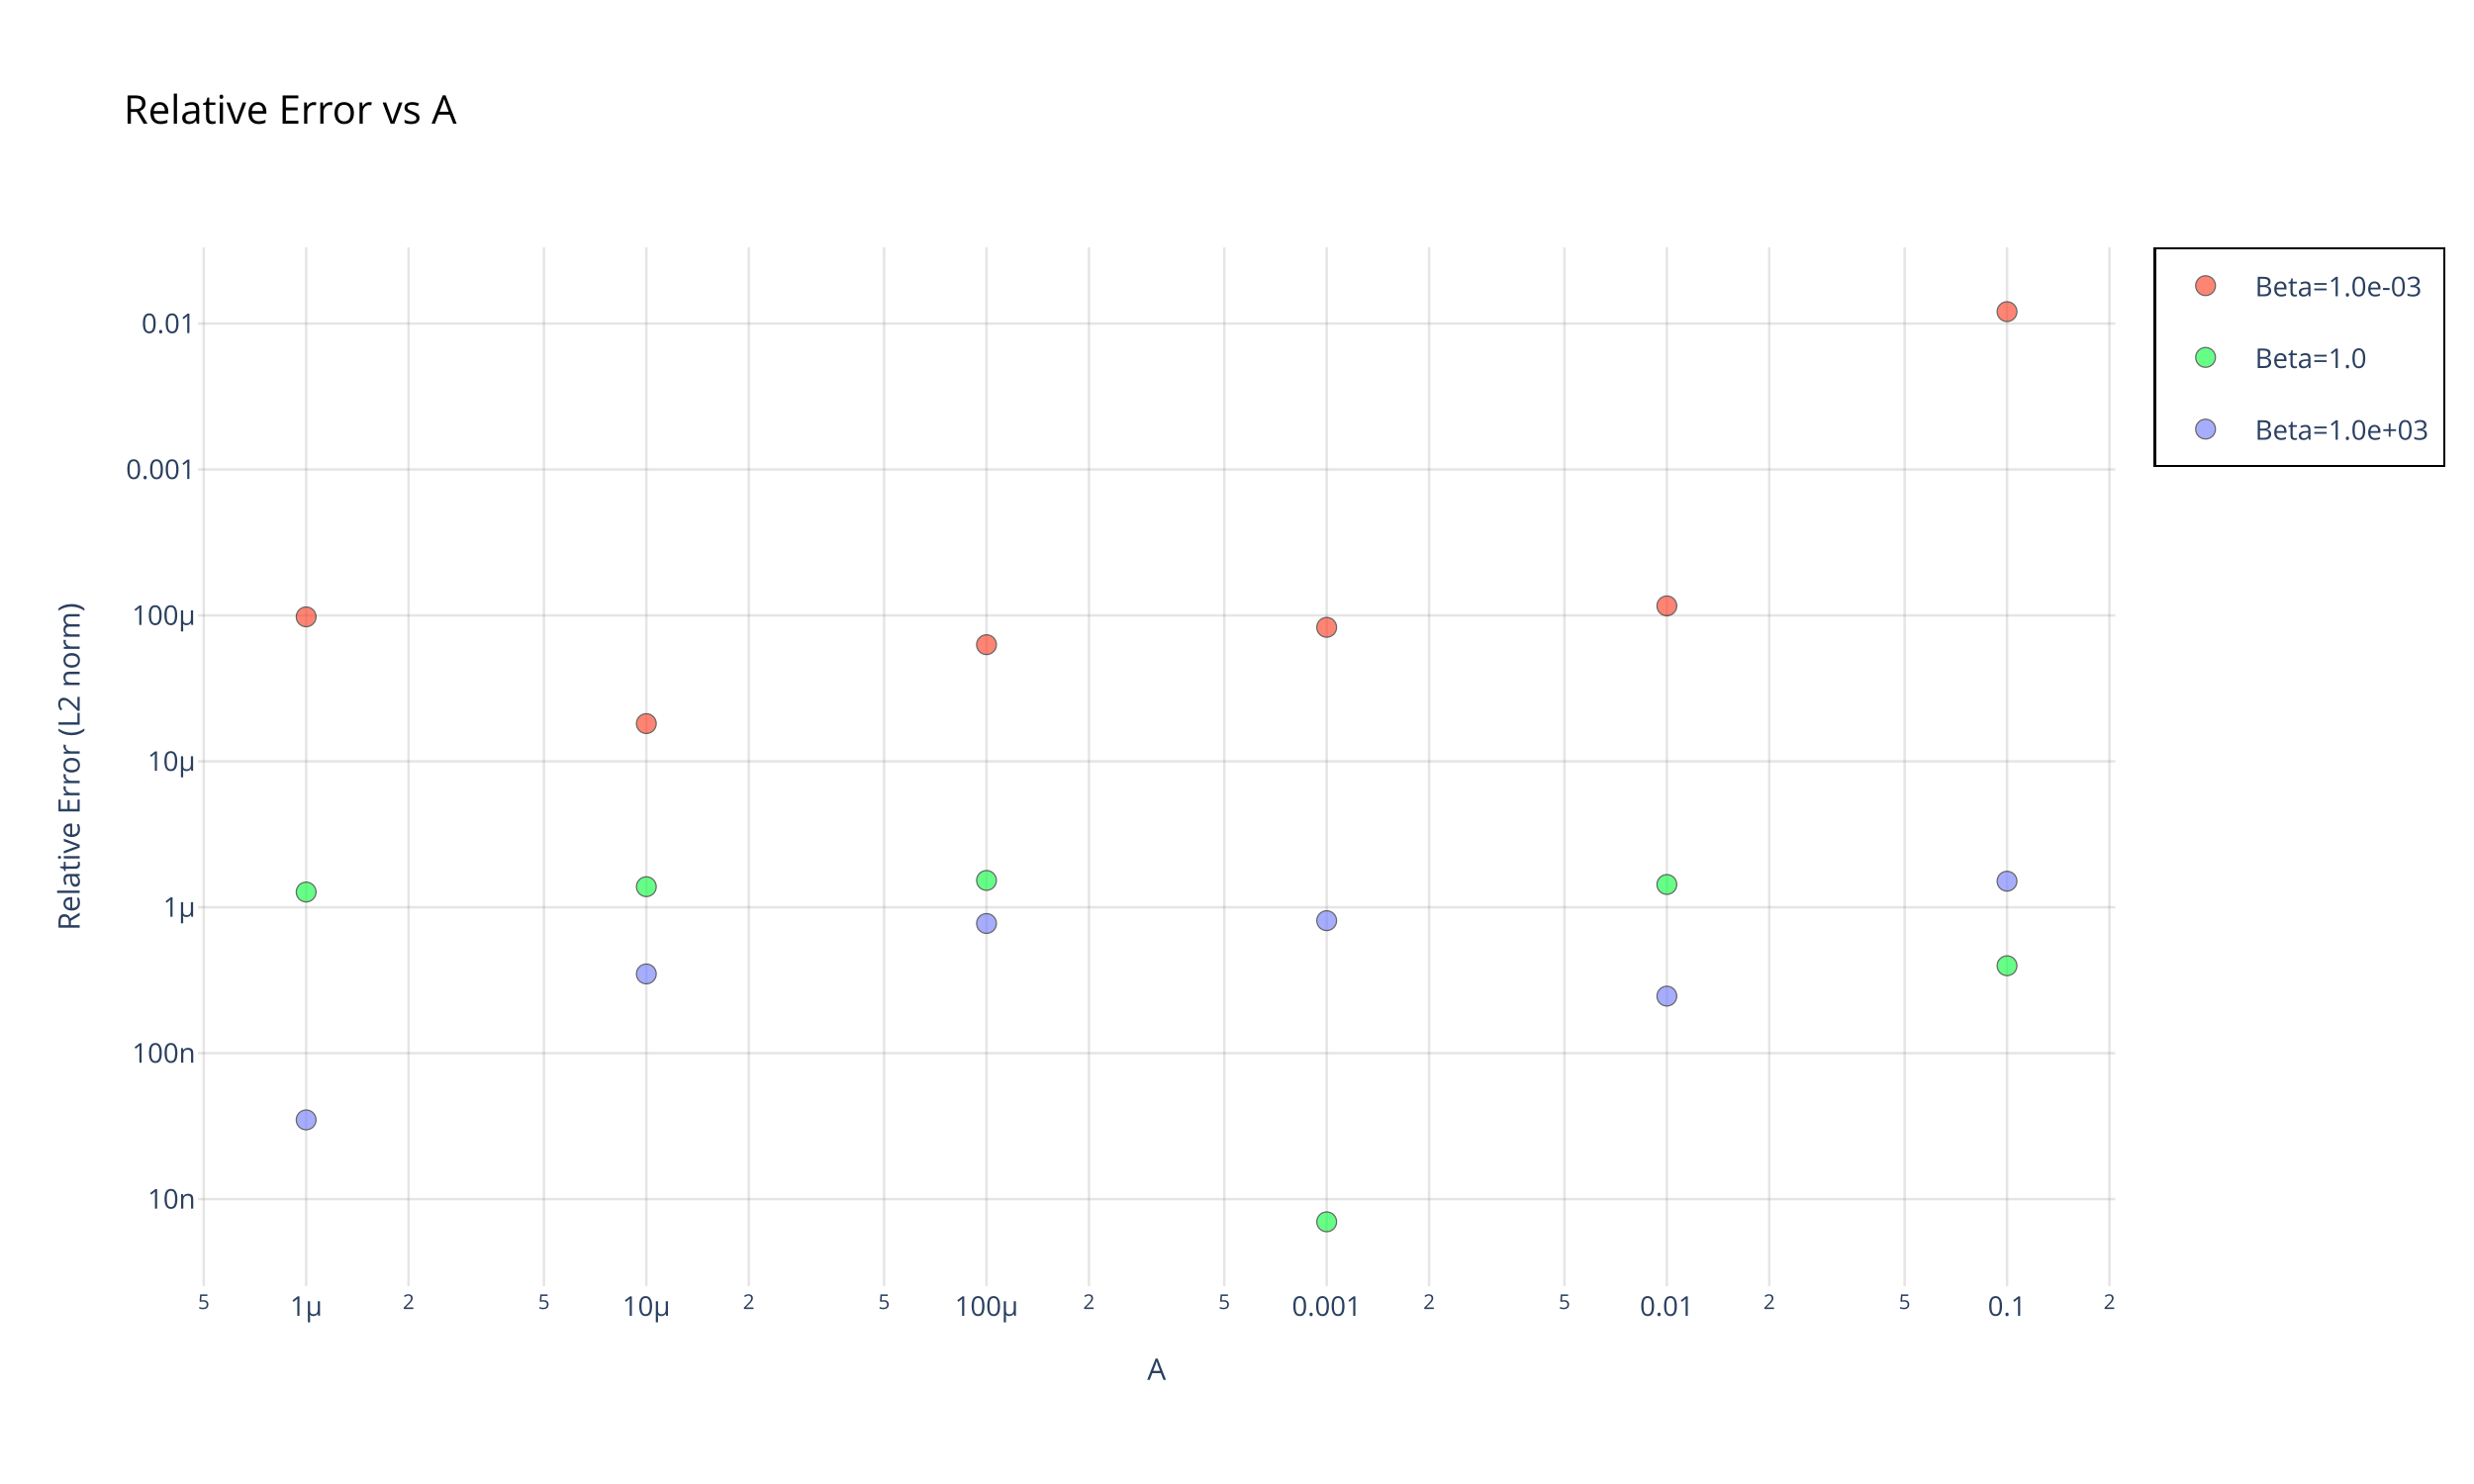
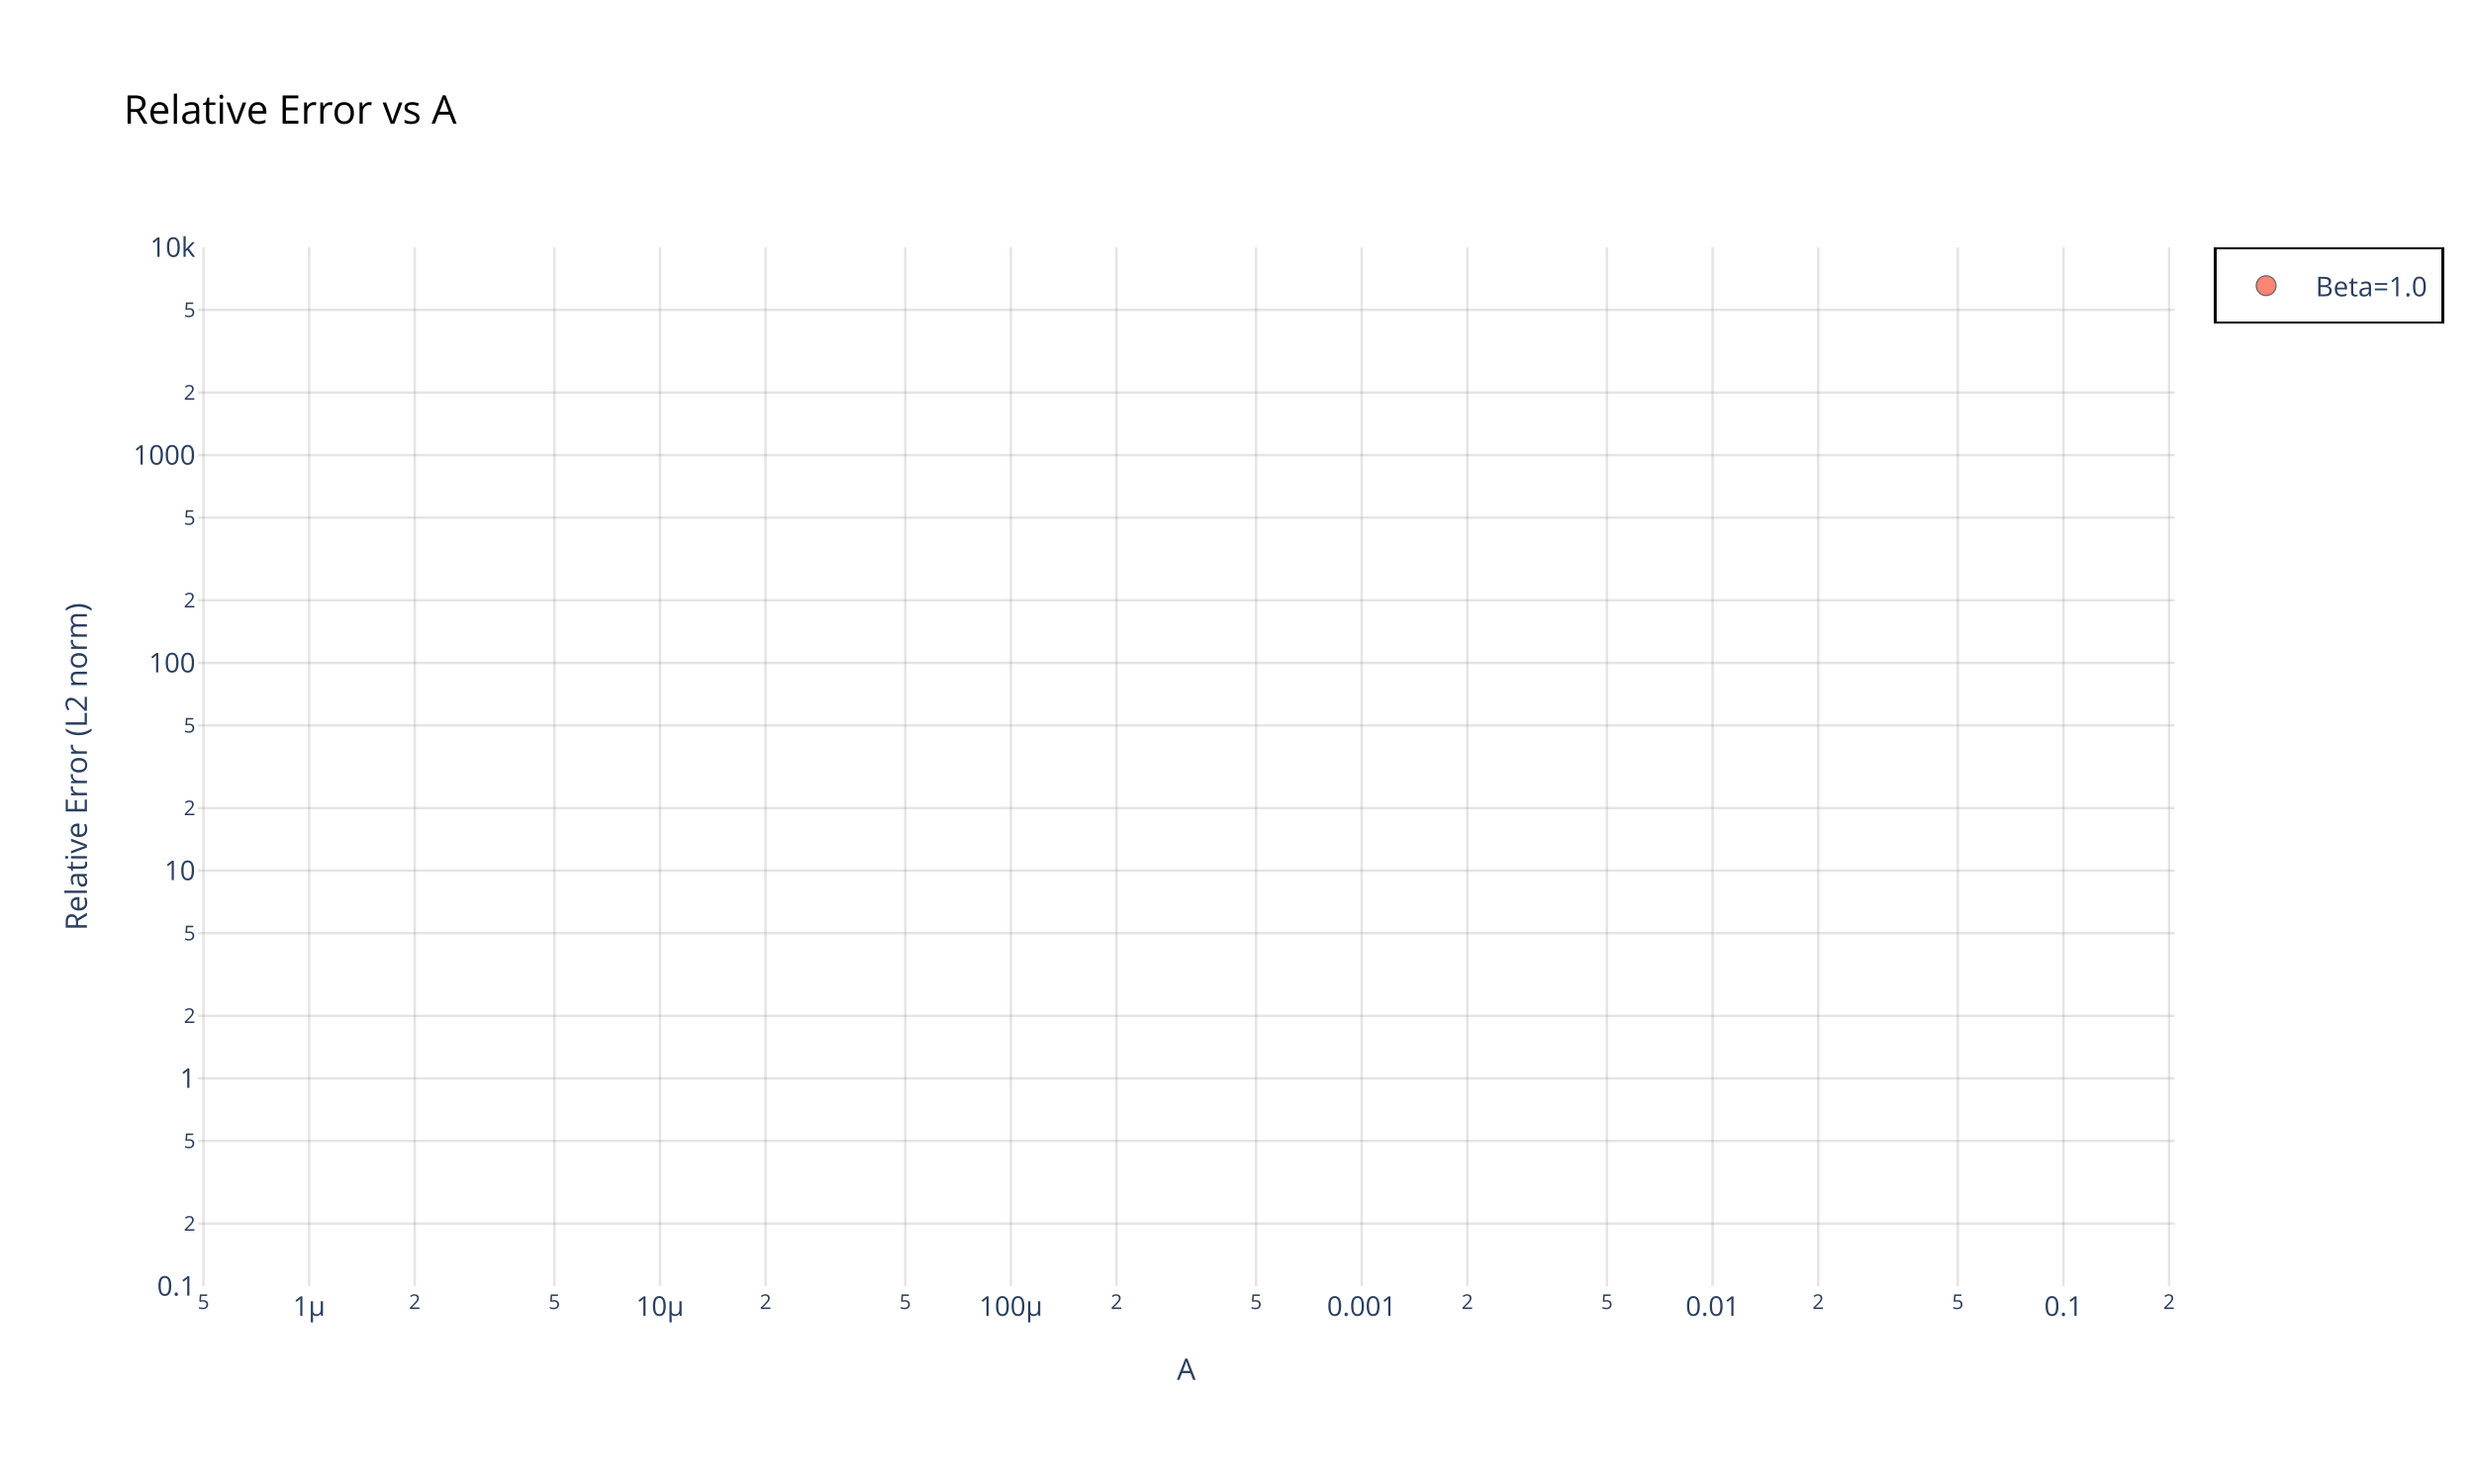
<svg xmlns="http://www.w3.org/2000/svg" class="main-svg" width="1000" height="600" style="" viewBox="0 0 1000 600">
  <rect x="0" y="0" width="1000" height="600" style="fill: rgb(255, 255, 255); fill-opacity: 1;" />
-   <defs id="defs-4388c6">
+   <defs id="defs-8749e5">
    <g class="clips">
-       <clipPath id="clip4388c6xyplot" class="plotclip">
-         <rect width="775" height="420" />
-       </clipPath>
-       <clipPath class="axesclip" id="clip4388c6x">
-         <rect x="80" y="0" width="775" height="600" />
-       </clipPath>
-       <clipPath class="axesclip" id="clip4388c6y">
+       <clipPath id="clip8749e5xyplot" class="plotclip">
+         <rect width="799" height="420" />
+       </clipPath>
+       <clipPath class="axesclip" id="clip8749e5x">
+         <rect x="80" y="0" width="799" height="600" />
+       </clipPath>
+       <clipPath class="axesclip" id="clip8749e5y">
        <rect x="0" y="100" width="1000" height="420" />
      </clipPath>
-       <clipPath class="axesclip" id="clip4388c6xy">
-         <rect x="80" y="100" width="775" height="420" />
+       <clipPath class="axesclip" id="clip8749e5xy">
+         <rect x="80" y="100" width="799" height="420" />
      </clipPath>
    </g>
    <g class="gradients" />
    <g class="patterns" />
  </defs>
  <g class="bglayer" />
  <g class="layer-below">
    <g class="imagelayer" />
    <g class="shapelayer" />
  </g>
  <g class="cartesianlayer">
    <g class="subplot xy">
      <g class="layer-subplot">
        <g class="shapelayer" />
        <g class="imagelayer" />
      </g>
      <g class="minor-gridlayer">
        <g class="x" />
        <g class="y" />
      </g>
      <g class="gridlayer">
        <g class="x">
-           <path class="xgrid crisp" transform="translate(82.36,0)" d="M0,100v420" style="stroke: rgb(128, 128, 128); stroke-opacity: 0.2; stroke-width: 1px;" />
-           <path class="xgrid crisp" transform="translate(123.75,0)" d="M0,100v420" style="stroke: rgb(128, 128, 128); stroke-opacity: 0.2; stroke-width: 1px;" />
-           <path class="xgrid crisp" transform="translate(165.14,0)" d="M0,100v420" style="stroke: rgb(128, 128, 128); stroke-opacity: 0.2; stroke-width: 1px;" />
-           <path class="xgrid crisp" transform="translate(219.86,0)" d="M0,100v420" style="stroke: rgb(128, 128, 128); stroke-opacity: 0.2; stroke-width: 1px;" />
-           <path class="xgrid crisp" transform="translate(261.25,0)" d="M0,100v420" style="stroke: rgb(128, 128, 128); stroke-opacity: 0.2; stroke-width: 1px;" />
-           <path class="xgrid crisp" transform="translate(302.64,0)" d="M0,100v420" style="stroke: rgb(128, 128, 128); stroke-opacity: 0.2; stroke-width: 1px;" />
-           <path class="xgrid crisp" transform="translate(357.36,0)" d="M0,100v420" style="stroke: rgb(128, 128, 128); stroke-opacity: 0.2; stroke-width: 1px;" />
-           <path class="xgrid crisp" transform="translate(398.75,0)" d="M0,100v420" style="stroke: rgb(128, 128, 128); stroke-opacity: 0.2; stroke-width: 1px;" />
-           <path class="xgrid crisp" transform="translate(440.14,0)" d="M0,100v420" style="stroke: rgb(128, 128, 128); stroke-opacity: 0.2; stroke-width: 1px;" />
-           <path class="xgrid crisp" transform="translate(494.86,0)" d="M0,100v420" style="stroke: rgb(128, 128, 128); stroke-opacity: 0.2; stroke-width: 1px;" />
-           <path class="xgrid crisp" transform="translate(536.25,0)" d="M0,100v420" style="stroke: rgb(128, 128, 128); stroke-opacity: 0.2; stroke-width: 1px;" />
-           <path class="xgrid crisp" transform="translate(577.64,0)" d="M0,100v420" style="stroke: rgb(128, 128, 128); stroke-opacity: 0.2; stroke-width: 1px;" />
-           <path class="xgrid crisp" transform="translate(632.36,0)" d="M0,100v420" style="stroke: rgb(128, 128, 128); stroke-opacity: 0.2; stroke-width: 1px;" />
-           <path class="xgrid crisp" transform="translate(673.75,0)" d="M0,100v420" style="stroke: rgb(128, 128, 128); stroke-opacity: 0.2; stroke-width: 1px;" />
-           <path class="xgrid crisp" transform="translate(715.14,0)" d="M0,100v420" style="stroke: rgb(128, 128, 128); stroke-opacity: 0.2; stroke-width: 1px;" />
-           <path class="xgrid crisp" transform="translate(769.86,0)" d="M0,100v420" style="stroke: rgb(128, 128, 128); stroke-opacity: 0.2; stroke-width: 1px;" />
-           <path class="xgrid crisp" transform="translate(811.25,0)" d="M0,100v420" style="stroke: rgb(128, 128, 128); stroke-opacity: 0.2; stroke-width: 1px;" />
-           <path class="xgrid crisp" transform="translate(852.64,0)" d="M0,100v420" style="stroke: rgb(128, 128, 128); stroke-opacity: 0.2; stroke-width: 1px;" />
+           <path class="xgrid crisp" transform="translate(82.26,0)" d="M0,100v420" style="stroke: rgb(128, 128, 128); stroke-opacity: 0.2; stroke-width: 1px;" />
+           <path class="xgrid crisp" transform="translate(124.95,0)" d="M0,100v420" style="stroke: rgb(128, 128, 128); stroke-opacity: 0.2; stroke-width: 1px;" />
+           <path class="xgrid crisp" transform="translate(167.64,0)" d="M0,100v420" style="stroke: rgb(128, 128, 128); stroke-opacity: 0.2; stroke-width: 1px;" />
+           <path class="xgrid crisp" transform="translate(224.08,0)" d="M0,100v420" style="stroke: rgb(128, 128, 128); stroke-opacity: 0.2; stroke-width: 1px;" />
+           <path class="xgrid crisp" transform="translate(266.77,0)" d="M0,100v420" style="stroke: rgb(128, 128, 128); stroke-opacity: 0.2; stroke-width: 1px;" />
+           <path class="xgrid crisp" transform="translate(309.46,0)" d="M0,100v420" style="stroke: rgb(128, 128, 128); stroke-opacity: 0.2; stroke-width: 1px;" />
+           <path class="xgrid crisp" transform="translate(365.9,0)" d="M0,100v420" style="stroke: rgb(128, 128, 128); stroke-opacity: 0.2; stroke-width: 1px;" />
+           <path class="xgrid crisp" transform="translate(408.59,0)" d="M0,100v420" style="stroke: rgb(128, 128, 128); stroke-opacity: 0.2; stroke-width: 1px;" />
+           <path class="xgrid crisp" transform="translate(451.28,0)" d="M0,100v420" style="stroke: rgb(128, 128, 128); stroke-opacity: 0.2; stroke-width: 1px;" />
+           <path class="xgrid crisp" transform="translate(507.72,0)" d="M0,100v420" style="stroke: rgb(128, 128, 128); stroke-opacity: 0.2; stroke-width: 1px;" />
+           <path class="xgrid crisp" transform="translate(550.41,0)" d="M0,100v420" style="stroke: rgb(128, 128, 128); stroke-opacity: 0.2; stroke-width: 1px;" />
+           <path class="xgrid crisp" transform="translate(593.1,0)" d="M0,100v420" style="stroke: rgb(128, 128, 128); stroke-opacity: 0.2; stroke-width: 1px;" />
+           <path class="xgrid crisp" transform="translate(649.54,0)" d="M0,100v420" style="stroke: rgb(128, 128, 128); stroke-opacity: 0.2; stroke-width: 1px;" />
+           <path class="xgrid crisp" transform="translate(692.23,0)" d="M0,100v420" style="stroke: rgb(128, 128, 128); stroke-opacity: 0.2; stroke-width: 1px;" />
+           <path class="xgrid crisp" transform="translate(734.92,0)" d="M0,100v420" style="stroke: rgb(128, 128, 128); stroke-opacity: 0.2; stroke-width: 1px;" />
+           <path class="xgrid crisp" transform="translate(791.36,0)" d="M0,100v420" style="stroke: rgb(128, 128, 128); stroke-opacity: 0.2; stroke-width: 1px;" />
+           <path class="xgrid crisp" transform="translate(834.05,0)" d="M0,100v420" style="stroke: rgb(128, 128, 128); stroke-opacity: 0.2; stroke-width: 1px;" />
+           <path class="xgrid crisp" transform="translate(876.74,0)" d="M0,100v420" style="stroke: rgb(128, 128, 128); stroke-opacity: 0.2; stroke-width: 1px;" />
        </g>
        <g class="y">
-           <path class="ygrid crisp" transform="translate(0,484.81)" d="M80,0h775" style="stroke: rgb(128, 128, 128); stroke-opacity: 0.2; stroke-width: 1px;" />
-           <path class="ygrid crisp" transform="translate(0,425.81)" d="M80,0h775" style="stroke: rgb(128, 128, 128); stroke-opacity: 0.2; stroke-width: 1px;" />
-           <path class="ygrid crisp" transform="translate(0,366.81)" d="M80,0h775" style="stroke: rgb(128, 128, 128); stroke-opacity: 0.2; stroke-width: 1px;" />
-           <path class="ygrid crisp" transform="translate(0,307.81)" d="M80,0h775" style="stroke: rgb(128, 128, 128); stroke-opacity: 0.2; stroke-width: 1px;" />
-           <path class="ygrid crisp" transform="translate(0,248.81)" d="M80,0h775" style="stroke: rgb(128, 128, 128); stroke-opacity: 0.2; stroke-width: 1px;" />
-           <path class="ygrid crisp" transform="translate(0,189.81)" d="M80,0h775" style="stroke: rgb(128, 128, 128); stroke-opacity: 0.2; stroke-width: 1px;" />
-           <path class="ygrid crisp" transform="translate(0,130.82)" d="M80,0h775" style="stroke: rgb(128, 128, 128); stroke-opacity: 0.2; stroke-width: 1px;" />
+           <path class="ygrid crisp" transform="translate(0,494.71)" d="M80,0h799" style="stroke: rgb(128, 128, 128); stroke-opacity: 0.2; stroke-width: 1px;" />
+           <path class="ygrid crisp" transform="translate(0,461.29)" d="M80,0h799" style="stroke: rgb(128, 128, 128); stroke-opacity: 0.2; stroke-width: 1px;" />
+           <path class="ygrid crisp" transform="translate(0,436)" d="M80,0h799" style="stroke: rgb(128, 128, 128); stroke-opacity: 0.2; stroke-width: 1px;" />
+           <path class="ygrid crisp" transform="translate(0,410.71)" d="M80,0h799" style="stroke: rgb(128, 128, 128); stroke-opacity: 0.2; stroke-width: 1px;" />
+           <path class="ygrid crisp" transform="translate(0,377.29)" d="M80,0h799" style="stroke: rgb(128, 128, 128); stroke-opacity: 0.2; stroke-width: 1px;" />
+           <path class="ygrid crisp" transform="translate(0,352)" d="M80,0h799" style="stroke: rgb(128, 128, 128); stroke-opacity: 0.2; stroke-width: 1px;" />
+           <path class="ygrid crisp" transform="translate(0,326.71)" d="M80,0h799" style="stroke: rgb(128, 128, 128); stroke-opacity: 0.2; stroke-width: 1px;" />
+           <path class="ygrid crisp" transform="translate(0,293.29)" d="M80,0h799" style="stroke: rgb(128, 128, 128); stroke-opacity: 0.2; stroke-width: 1px;" />
+           <path class="ygrid crisp" transform="translate(0,268)" d="M80,0h799" style="stroke: rgb(128, 128, 128); stroke-opacity: 0.2; stroke-width: 1px;" />
+           <path class="ygrid crisp" transform="translate(0,242.71)" d="M80,0h799" style="stroke: rgb(128, 128, 128); stroke-opacity: 0.2; stroke-width: 1px;" />
+           <path class="ygrid crisp" transform="translate(0,209.29)" d="M80,0h799" style="stroke: rgb(128, 128, 128); stroke-opacity: 0.2; stroke-width: 1px;" />
+           <path class="ygrid crisp" transform="translate(0,184)" d="M80,0h799" style="stroke: rgb(128, 128, 128); stroke-opacity: 0.2; stroke-width: 1px;" />
+           <path class="ygrid crisp" transform="translate(0,158.71)" d="M80,0h799" style="stroke: rgb(128, 128, 128); stroke-opacity: 0.2; stroke-width: 1px;" />
+           <path class="ygrid crisp" transform="translate(0,125.29)" d="M80,0h799" style="stroke: rgb(128, 128, 128); stroke-opacity: 0.2; stroke-width: 1px;" />
        </g>
      </g>
      <g class="zerolinelayer" />
      <g class="layer-between">
        <g class="shapelayer" />
        <g class="imagelayer" />
      </g>
      <path class="xlines-below" />
      <path class="ylines-below" />
      <g class="overlines-below" />
      <g class="xaxislayer-below" />
      <g class="yaxislayer-below" />
      <g class="overaxes-below" />
      <g class="overplot">
-         <g class="xy" transform="translate(80,100)" clip-path="url(#clip4388c6xyplot)">
+         <g class="xy" transform="translate(80,100)" clip-path="url(#clip8749e5xyplot)">
          <g class="scatterlayer mlayer">
-             <g class="trace scatter trace670152" style="stroke-miterlimit: 2; opacity: 1;">
+             <g class="trace scatter tracec5b50d" style="stroke-miterlimit: 2; opacity: 1;">
              <g class="fills" />
              <g class="errorbars" />
              <g class="lines" />
-               <g class="points">
-                 <path class="point" transform="translate(43.75,149.4)" d="M4,0A4,4 0 1,1 0,-4A4,4 0 0,1 4,0Z" style="opacity: 0.6; stroke-width: 0.5px; fill: rgb(253, 50, 22); fill-opacity: 1; stroke: rgb(0, 0, 0); stroke-opacity: 1;" />
-                 <path class="point" transform="translate(181.25,192.56)" d="M4,0A4,4 0 1,1 0,-4A4,4 0 0,1 4,0Z" style="opacity: 0.6; stroke-width: 0.5px; fill: rgb(253, 50, 22); fill-opacity: 1; stroke: rgb(0, 0, 0); stroke-opacity: 1;" />
-                 <path class="point" transform="translate(318.75,160.65)" d="M4,0A4,4 0 1,1 0,-4A4,4 0 0,1 4,0Z" style="opacity: 0.6; stroke-width: 0.5px; fill: rgb(253, 50, 22); fill-opacity: 1; stroke: rgb(0, 0, 0); stroke-opacity: 1;" />
-                 <path class="point" transform="translate(456.25,153.64)" d="M4,0A4,4 0 1,1 0,-4A4,4 0 0,1 4,0Z" style="opacity: 0.6; stroke-width: 0.5px; fill: rgb(253, 50, 22); fill-opacity: 1; stroke: rgb(0, 0, 0); stroke-opacity: 1;" />
-                 <path class="point" transform="translate(593.75,144.96)" d="M4,0A4,4 0 1,1 0,-4A4,4 0 0,1 4,0Z" style="opacity: 0.6; stroke-width: 0.5px; fill: rgb(253, 50, 22); fill-opacity: 1; stroke: rgb(0, 0, 0); stroke-opacity: 1;" />
-                 <path class="point" transform="translate(731.25,26)" d="M4,0A4,4 0 1,1 0,-4A4,4 0 0,1 4,0Z" style="opacity: 0.6; stroke-width: 0.5px; fill: rgb(253, 50, 22); fill-opacity: 1; stroke: rgb(0, 0, 0); stroke-opacity: 1;" />
-               </g>
-               <g class="text" />
-             </g>
-             <g class="trace scatter traceeb1662" style="stroke-miterlimit: 2; opacity: 1;">
-               <g class="fills" />
-               <g class="errorbars" />
-               <g class="lines" />
-               <g class="points">
-                 <path class="point" transform="translate(43.75,260.66)" d="M4,0A4,4 0 1,1 0,-4A4,4 0 0,1 4,0Z" style="opacity: 0.6; stroke-width: 0.5px; fill: rgb(0, 254, 53); fill-opacity: 1; stroke: rgb(0, 0, 0); stroke-opacity: 1;" />
-                 <path class="point" transform="translate(181.25,258.5)" d="M4,0A4,4 0 1,1 0,-4A4,4 0 0,1 4,0Z" style="opacity: 0.6; stroke-width: 0.5px; fill: rgb(0, 254, 53); fill-opacity: 1; stroke: rgb(0, 0, 0); stroke-opacity: 1;" />
-                 <path class="point" transform="translate(318.75,255.97)" d="M4,0A4,4 0 1,1 0,-4A4,4 0 0,1 4,0Z" style="opacity: 0.6; stroke-width: 0.5px; fill: rgb(0, 254, 53); fill-opacity: 1; stroke: rgb(0, 0, 0); stroke-opacity: 1;" />
-                 <path class="point" transform="translate(456.25,394)" d="M4,0A4,4 0 1,1 0,-4A4,4 0 0,1 4,0Z" style="opacity: 0.6; stroke-width: 0.5px; fill: rgb(0, 254, 53); fill-opacity: 1; stroke: rgb(0, 0, 0); stroke-opacity: 1;" />
-                 <path class="point" transform="translate(593.75,257.61)" d="M4,0A4,4 0 1,1 0,-4A4,4 0 0,1 4,0Z" style="opacity: 0.6; stroke-width: 0.5px; fill: rgb(0, 254, 53); fill-opacity: 1; stroke: rgb(0, 0, 0); stroke-opacity: 1;" />
-                 <path class="point" transform="translate(731.25,290.46)" d="M4,0A4,4 0 1,1 0,-4A4,4 0 0,1 4,0Z" style="opacity: 0.6; stroke-width: 0.5px; fill: rgb(0, 254, 53); fill-opacity: 1; stroke: rgb(0, 0, 0); stroke-opacity: 1;" />
-               </g>
-               <g class="text" />
-             </g>
-             <g class="trace scatter traced9c61d" style="stroke-miterlimit: 2; opacity: 1;">
-               <g class="fills" />
-               <g class="errorbars" />
-               <g class="lines" />
-               <g class="points">
-                 <path class="point" transform="translate(43.75,352.79)" d="M4,0A4,4 0 1,1 0,-4A4,4 0 0,1 4,0Z" style="opacity: 0.6; stroke-width: 0.5px; fill: rgb(106, 118, 252); fill-opacity: 1; stroke: rgb(0, 0, 0); stroke-opacity: 1;" />
-                 <path class="point" transform="translate(181.25,293.77)" d="M4,0A4,4 0 1,1 0,-4A4,4 0 0,1 4,0Z" style="opacity: 0.6; stroke-width: 0.5px; fill: rgb(106, 118, 252); fill-opacity: 1; stroke: rgb(0, 0, 0); stroke-opacity: 1;" />
-                 <path class="point" transform="translate(318.75,273.38)" d="M4,0A4,4 0 1,1 0,-4A4,4 0 0,1 4,0Z" style="opacity: 0.6; stroke-width: 0.5px; fill: rgb(106, 118, 252); fill-opacity: 1; stroke: rgb(0, 0, 0); stroke-opacity: 1;" />
-                 <path class="point" transform="translate(456.25,272.24)" d="M4,0A4,4 0 1,1 0,-4A4,4 0 0,1 4,0Z" style="opacity: 0.6; stroke-width: 0.5px; fill: rgb(106, 118, 252); fill-opacity: 1; stroke: rgb(0, 0, 0); stroke-opacity: 1;" />
-                 <path class="point" transform="translate(593.75,302.74)" d="M4,0A4,4 0 1,1 0,-4A4,4 0 0,1 4,0Z" style="opacity: 0.6; stroke-width: 0.5px; fill: rgb(106, 118, 252); fill-opacity: 1; stroke: rgb(0, 0, 0); stroke-opacity: 1;" />
-                 <path class="point" transform="translate(731.25,256.28)" d="M4,0A4,4 0 1,1 0,-4A4,4 0 0,1 4,0Z" style="opacity: 0.6; stroke-width: 0.5px; fill: rgb(106, 118, 252); fill-opacity: 1; stroke: rgb(0, 0, 0); stroke-opacity: 1;" />
-               </g>
+               <g class="points" />
              <g class="text" />
            </g>
          </g>
        </g>
      </g>
      <g class="zerolinelayer-above" />
      <path class="xlines-above crisp" d="M0,0" style="fill: none;" />
      <path class="ylines-above crisp" d="M0,0" style="fill: none;" />
      <g class="overlines-above" />
      <g class="xaxislayer-above">
        <g class="xtick">
-           <text text-anchor="middle" x="0" y="529.25" transform="translate(82.36,0)" style="font-family: 'Open Sans', verdana, arial, sans-serif; font-size: 8.25px; fill: rgb(42, 63, 95); fill-opacity: 1; white-space: pre;">5</text>
-         </g>
-         <g class="xtick">
-           <text text-anchor="middle" x="0" y="532" style="font-family: 'Open Sans', verdana, arial, sans-serif; font-size: 11px; fill: rgb(42, 63, 95); fill-opacity: 1; white-space: pre;" transform="translate(123.75,0)">1μ</text>
-         </g>
-         <g class="xtick">
-           <text text-anchor="middle" x="0" y="529.25" style="font-family: 'Open Sans', verdana, arial, sans-serif; font-size: 8.25px; fill: rgb(42, 63, 95); fill-opacity: 1; white-space: pre;" transform="translate(165.14,0)">2</text>
-         </g>
-         <g class="xtick">
-           <text text-anchor="middle" x="0" y="529.25" style="font-family: 'Open Sans', verdana, arial, sans-serif; font-size: 8.25px; fill: rgb(42, 63, 95); fill-opacity: 1; white-space: pre;" transform="translate(219.86,0)">5</text>
-         </g>
-         <g class="xtick">
-           <text text-anchor="middle" x="0" y="532" style="font-family: 'Open Sans', verdana, arial, sans-serif; font-size: 11px; fill: rgb(42, 63, 95); fill-opacity: 1; white-space: pre;" transform="translate(261.25,0)">10μ</text>
-         </g>
-         <g class="xtick">
-           <text text-anchor="middle" x="0" y="529.25" style="font-family: 'Open Sans', verdana, arial, sans-serif; font-size: 8.25px; fill: rgb(42, 63, 95); fill-opacity: 1; white-space: pre;" transform="translate(302.64,0)">2</text>
-         </g>
-         <g class="xtick">
-           <text text-anchor="middle" x="0" y="529.25" style="font-family: 'Open Sans', verdana, arial, sans-serif; font-size: 8.25px; fill: rgb(42, 63, 95); fill-opacity: 1; white-space: pre;" transform="translate(357.36,0)">5</text>
-         </g>
-         <g class="xtick">
-           <text text-anchor="middle" x="0" y="532" style="font-family: 'Open Sans', verdana, arial, sans-serif; font-size: 11px; fill: rgb(42, 63, 95); fill-opacity: 1; white-space: pre;" transform="translate(398.75,0)">100μ</text>
-         </g>
-         <g class="xtick">
-           <text text-anchor="middle" x="0" y="529.25" style="font-family: 'Open Sans', verdana, arial, sans-serif; font-size: 8.25px; fill: rgb(42, 63, 95); fill-opacity: 1; white-space: pre;" transform="translate(440.14,0)">2</text>
-         </g>
-         <g class="xtick">
-           <text text-anchor="middle" x="0" y="529.25" style="font-family: 'Open Sans', verdana, arial, sans-serif; font-size: 8.25px; fill: rgb(42, 63, 95); fill-opacity: 1; white-space: pre;" transform="translate(494.86,0)">5</text>
-         </g>
-         <g class="xtick">
-           <text text-anchor="middle" x="0" y="532" style="font-family: 'Open Sans', verdana, arial, sans-serif; font-size: 11px; fill: rgb(42, 63, 95); fill-opacity: 1; white-space: pre;" transform="translate(536.25,0)">0.001</text>
-         </g>
-         <g class="xtick">
-           <text text-anchor="middle" x="0" y="529.25" style="font-family: 'Open Sans', verdana, arial, sans-serif; font-size: 8.25px; fill: rgb(42, 63, 95); fill-opacity: 1; white-space: pre;" transform="translate(577.64,0)">2</text>
-         </g>
-         <g class="xtick">
-           <text text-anchor="middle" x="0" y="529.25" style="font-family: 'Open Sans', verdana, arial, sans-serif; font-size: 8.25px; fill: rgb(42, 63, 95); fill-opacity: 1; white-space: pre;" transform="translate(632.36,0)">5</text>
-         </g>
-         <g class="xtick">
-           <text text-anchor="middle" x="0" y="532" style="font-family: 'Open Sans', verdana, arial, sans-serif; font-size: 11px; fill: rgb(42, 63, 95); fill-opacity: 1; white-space: pre;" transform="translate(673.75,0)">0.01</text>
-         </g>
-         <g class="xtick">
-           <text text-anchor="middle" x="0" y="529.25" style="font-family: 'Open Sans', verdana, arial, sans-serif; font-size: 8.25px; fill: rgb(42, 63, 95); fill-opacity: 1; white-space: pre;" transform="translate(715.14,0)">2</text>
-         </g>
-         <g class="xtick">
-           <text text-anchor="middle" x="0" y="529.25" style="font-family: 'Open Sans', verdana, arial, sans-serif; font-size: 8.25px; fill: rgb(42, 63, 95); fill-opacity: 1; white-space: pre;" transform="translate(769.86,0)">5</text>
-         </g>
-         <g class="xtick">
-           <text text-anchor="middle" x="0" y="532" style="font-family: 'Open Sans', verdana, arial, sans-serif; font-size: 11px; fill: rgb(42, 63, 95); fill-opacity: 1; white-space: pre;" transform="translate(811.25,0)">0.1</text>
-         </g>
-         <g class="xtick">
-           <text text-anchor="middle" x="0" y="529.25" style="font-family: 'Open Sans', verdana, arial, sans-serif; font-size: 8.25px; fill: rgb(42, 63, 95); fill-opacity: 1; white-space: pre;" transform="translate(852.64,0)">2</text>
+           <text text-anchor="middle" x="0" y="529.25" transform="translate(82.26,0)" style="font-family: 'Open Sans', verdana, arial, sans-serif; font-size: 8.25px; fill: rgb(42, 63, 95); fill-opacity: 1; white-space: pre;">5</text>
+         </g>
+         <g class="xtick">
+           <text text-anchor="middle" x="0" y="532" style="font-family: 'Open Sans', verdana, arial, sans-serif; font-size: 11px; fill: rgb(42, 63, 95); fill-opacity: 1; white-space: pre;" transform="translate(124.95,0)">1μ</text>
+         </g>
+         <g class="xtick">
+           <text text-anchor="middle" x="0" y="529.25" style="font-family: 'Open Sans', verdana, arial, sans-serif; font-size: 8.25px; fill: rgb(42, 63, 95); fill-opacity: 1; white-space: pre;" transform="translate(167.64,0)">2</text>
+         </g>
+         <g class="xtick">
+           <text text-anchor="middle" x="0" y="529.25" style="font-family: 'Open Sans', verdana, arial, sans-serif; font-size: 8.25px; fill: rgb(42, 63, 95); fill-opacity: 1; white-space: pre;" transform="translate(224.08,0)">5</text>
+         </g>
+         <g class="xtick">
+           <text text-anchor="middle" x="0" y="532" style="font-family: 'Open Sans', verdana, arial, sans-serif; font-size: 11px; fill: rgb(42, 63, 95); fill-opacity: 1; white-space: pre;" transform="translate(266.77,0)">10μ</text>
+         </g>
+         <g class="xtick">
+           <text text-anchor="middle" x="0" y="529.25" style="font-family: 'Open Sans', verdana, arial, sans-serif; font-size: 8.25px; fill: rgb(42, 63, 95); fill-opacity: 1; white-space: pre;" transform="translate(309.46,0)">2</text>
+         </g>
+         <g class="xtick">
+           <text text-anchor="middle" x="0" y="529.25" style="font-family: 'Open Sans', verdana, arial, sans-serif; font-size: 8.25px; fill: rgb(42, 63, 95); fill-opacity: 1; white-space: pre;" transform="translate(365.9,0)">5</text>
+         </g>
+         <g class="xtick">
+           <text text-anchor="middle" x="0" y="532" style="font-family: 'Open Sans', verdana, arial, sans-serif; font-size: 11px; fill: rgb(42, 63, 95); fill-opacity: 1; white-space: pre;" transform="translate(408.59,0)">100μ</text>
+         </g>
+         <g class="xtick">
+           <text text-anchor="middle" x="0" y="529.25" style="font-family: 'Open Sans', verdana, arial, sans-serif; font-size: 8.25px; fill: rgb(42, 63, 95); fill-opacity: 1; white-space: pre;" transform="translate(451.28,0)">2</text>
+         </g>
+         <g class="xtick">
+           <text text-anchor="middle" x="0" y="529.25" style="font-family: 'Open Sans', verdana, arial, sans-serif; font-size: 8.25px; fill: rgb(42, 63, 95); fill-opacity: 1; white-space: pre;" transform="translate(507.72,0)">5</text>
+         </g>
+         <g class="xtick">
+           <text text-anchor="middle" x="0" y="532" style="font-family: 'Open Sans', verdana, arial, sans-serif; font-size: 11px; fill: rgb(42, 63, 95); fill-opacity: 1; white-space: pre;" transform="translate(550.41,0)">0.001</text>
+         </g>
+         <g class="xtick">
+           <text text-anchor="middle" x="0" y="529.25" style="font-family: 'Open Sans', verdana, arial, sans-serif; font-size: 8.25px; fill: rgb(42, 63, 95); fill-opacity: 1; white-space: pre;" transform="translate(593.1,0)">2</text>
+         </g>
+         <g class="xtick">
+           <text text-anchor="middle" x="0" y="529.25" style="font-family: 'Open Sans', verdana, arial, sans-serif; font-size: 8.25px; fill: rgb(42, 63, 95); fill-opacity: 1; white-space: pre;" transform="translate(649.54,0)">5</text>
+         </g>
+         <g class="xtick">
+           <text text-anchor="middle" x="0" y="532" style="font-family: 'Open Sans', verdana, arial, sans-serif; font-size: 11px; fill: rgb(42, 63, 95); fill-opacity: 1; white-space: pre;" transform="translate(692.23,0)">0.01</text>
+         </g>
+         <g class="xtick">
+           <text text-anchor="middle" x="0" y="529.25" style="font-family: 'Open Sans', verdana, arial, sans-serif; font-size: 8.25px; fill: rgb(42, 63, 95); fill-opacity: 1; white-space: pre;" transform="translate(734.92,0)">2</text>
+         </g>
+         <g class="xtick">
+           <text text-anchor="middle" x="0" y="529.25" style="font-family: 'Open Sans', verdana, arial, sans-serif; font-size: 8.25px; fill: rgb(42, 63, 95); fill-opacity: 1; white-space: pre;" transform="translate(791.36,0)">5</text>
+         </g>
+         <g class="xtick">
+           <text text-anchor="middle" x="0" y="532" style="font-family: 'Open Sans', verdana, arial, sans-serif; font-size: 11px; fill: rgb(42, 63, 95); fill-opacity: 1; white-space: pre;" transform="translate(834.05,0)">0.1</text>
+         </g>
+         <g class="xtick">
+           <text text-anchor="middle" x="0" y="529.25" style="font-family: 'Open Sans', verdana, arial, sans-serif; font-size: 8.25px; fill: rgb(42, 63, 95); fill-opacity: 1; white-space: pre;" transform="translate(876.74,0)">2</text>
        </g>
      </g>
      <g class="yaxislayer-above">
        <g class="ytick">
-           <text text-anchor="end" x="79" y="3.85" transform="translate(0,484.81)" style="font-family: 'Open Sans', verdana, arial, sans-serif; font-size: 11px; fill: rgb(42, 63, 95); fill-opacity: 1; white-space: pre;">10n</text>
-         </g>
-         <g class="ytick">
-           <text text-anchor="end" x="79" y="3.85" style="font-family: 'Open Sans', verdana, arial, sans-serif; font-size: 11px; fill: rgb(42, 63, 95); fill-opacity: 1; white-space: pre;" transform="translate(0,425.81)">100n</text>
-         </g>
-         <g class="ytick">
-           <text text-anchor="end" x="79" y="3.85" style="font-family: 'Open Sans', verdana, arial, sans-serif; font-size: 11px; fill: rgb(42, 63, 95); fill-opacity: 1; white-space: pre;" transform="translate(0,366.81)">1μ</text>
-         </g>
-         <g class="ytick">
-           <text text-anchor="end" x="79" y="3.85" style="font-family: 'Open Sans', verdana, arial, sans-serif; font-size: 11px; fill: rgb(42, 63, 95); fill-opacity: 1; white-space: pre;" transform="translate(0,307.81)">10μ</text>
-         </g>
-         <g class="ytick">
-           <text text-anchor="end" x="79" y="3.85" style="font-family: 'Open Sans', verdana, arial, sans-serif; font-size: 11px; fill: rgb(42, 63, 95); fill-opacity: 1; white-space: pre;" transform="translate(0,248.81)">100μ</text>
-         </g>
-         <g class="ytick">
-           <text text-anchor="end" x="79" y="3.85" style="font-family: 'Open Sans', verdana, arial, sans-serif; font-size: 11px; fill: rgb(42, 63, 95); fill-opacity: 1; white-space: pre;" transform="translate(0,189.81)">0.001</text>
-         </g>
-         <g class="ytick">
-           <text text-anchor="end" x="79" y="3.85" style="font-family: 'Open Sans', verdana, arial, sans-serif; font-size: 11px; fill: rgb(42, 63, 95); fill-opacity: 1; white-space: pre;" transform="translate(0,130.82)">0.01</text>
+           <text text-anchor="end" x="79" y="3.85" transform="translate(0,520)" style="font-family: 'Open Sans', verdana, arial, sans-serif; font-size: 11px; fill: rgb(42, 63, 95); fill-opacity: 1; white-space: pre;">0.1</text>
+         </g>
+         <g class="ytick">
+           <text text-anchor="end" x="79" y="2.887" style="font-family: 'Open Sans', verdana, arial, sans-serif; font-size: 8.25px; fill: rgb(42, 63, 95); fill-opacity: 1; white-space: pre;" transform="translate(0,494.71)">2</text>
+         </g>
+         <g class="ytick">
+           <text text-anchor="end" x="79" y="2.887" style="font-family: 'Open Sans', verdana, arial, sans-serif; font-size: 8.25px; fill: rgb(42, 63, 95); fill-opacity: 1; white-space: pre;" transform="translate(0,461.29)">5</text>
+         </g>
+         <g class="ytick">
+           <text text-anchor="end" x="79" y="3.85" style="font-family: 'Open Sans', verdana, arial, sans-serif; font-size: 11px; fill: rgb(42, 63, 95); fill-opacity: 1; white-space: pre;" transform="translate(0,436)">1</text>
+         </g>
+         <g class="ytick">
+           <text text-anchor="end" x="79" y="2.887" style="font-family: 'Open Sans', verdana, arial, sans-serif; font-size: 8.25px; fill: rgb(42, 63, 95); fill-opacity: 1; white-space: pre;" transform="translate(0,410.71)">2</text>
+         </g>
+         <g class="ytick">
+           <text text-anchor="end" x="79" y="2.887" style="font-family: 'Open Sans', verdana, arial, sans-serif; font-size: 8.25px; fill: rgb(42, 63, 95); fill-opacity: 1; white-space: pre;" transform="translate(0,377.29)">5</text>
+         </g>
+         <g class="ytick">
+           <text text-anchor="end" x="79" y="3.85" style="font-family: 'Open Sans', verdana, arial, sans-serif; font-size: 11px; fill: rgb(42, 63, 95); fill-opacity: 1; white-space: pre;" transform="translate(0,352)">10</text>
+         </g>
+         <g class="ytick">
+           <text text-anchor="end" x="79" y="2.887" style="font-family: 'Open Sans', verdana, arial, sans-serif; font-size: 8.25px; fill: rgb(42, 63, 95); fill-opacity: 1; white-space: pre;" transform="translate(0,326.71)">2</text>
+         </g>
+         <g class="ytick">
+           <text text-anchor="end" x="79" y="2.887" style="font-family: 'Open Sans', verdana, arial, sans-serif; font-size: 8.25px; fill: rgb(42, 63, 95); fill-opacity: 1; white-space: pre;" transform="translate(0,293.29)">5</text>
+         </g>
+         <g class="ytick">
+           <text text-anchor="end" x="79" y="3.85" style="font-family: 'Open Sans', verdana, arial, sans-serif; font-size: 11px; fill: rgb(42, 63, 95); fill-opacity: 1; white-space: pre;" transform="translate(0,268)">100</text>
+         </g>
+         <g class="ytick">
+           <text text-anchor="end" x="79" y="2.887" style="font-family: 'Open Sans', verdana, arial, sans-serif; font-size: 8.25px; fill: rgb(42, 63, 95); fill-opacity: 1; white-space: pre;" transform="translate(0,242.71)">2</text>
+         </g>
+         <g class="ytick">
+           <text text-anchor="end" x="79" y="2.887" style="font-family: 'Open Sans', verdana, arial, sans-serif; font-size: 8.25px; fill: rgb(42, 63, 95); fill-opacity: 1; white-space: pre;" transform="translate(0,209.29)">5</text>
+         </g>
+         <g class="ytick">
+           <text text-anchor="end" x="79" y="3.85" style="font-family: 'Open Sans', verdana, arial, sans-serif; font-size: 11px; fill: rgb(42, 63, 95); fill-opacity: 1; white-space: pre;" transform="translate(0,184)">1000</text>
+         </g>
+         <g class="ytick">
+           <text text-anchor="end" x="79" y="2.887" style="font-family: 'Open Sans', verdana, arial, sans-serif; font-size: 8.25px; fill: rgb(42, 63, 95); fill-opacity: 1; white-space: pre;" transform="translate(0,158.71)">2</text>
+         </g>
+         <g class="ytick">
+           <text text-anchor="end" x="79" y="2.887" style="font-family: 'Open Sans', verdana, arial, sans-serif; font-size: 8.25px; fill: rgb(42, 63, 95); fill-opacity: 1; white-space: pre;" transform="translate(0,125.29)">5</text>
+         </g>
+         <g class="ytick">
+           <text text-anchor="end" x="79" y="3.85" style="font-family: 'Open Sans', verdana, arial, sans-serif; font-size: 11px; fill: rgb(42, 63, 95); fill-opacity: 1; white-space: pre;" transform="translate(0,100)">10k</text>
        </g>
      </g>
      <g class="overaxes-above" />
    </g>
  </g>
  <g class="polarlayer" />
  <g class="smithlayer" />
  <g class="ternarylayer" />
  <g class="geolayer" />
  <g class="funnelarealayer" />
  <g class="pielayer" />
  <g class="iciclelayer" />
  <g class="treemaplayer" />
  <g class="sunburstlayer" />
  <g class="glimages" />
-   <defs id="topdefs-4388c6">
+   <defs id="topdefs-8749e5">
    <g class="clips" />
-     <clipPath id="legend4388c6">
-       <rect width="116" height="87" x="1" y="1" />
+     <clipPath id="legend8749e5">
+       <rect width="91" height="29" x="1" y="1" />
    </clipPath>
  </defs>
  <g class="layer-above">
    <g class="imagelayer" />
    <g class="shapelayer" />
  </g>
  <g class="infolayer">
-     <g class="legend" pointer-events="all" transform="translate(870.5,100)">
-       <rect class="bg" shape-rendering="crispEdges" style="stroke: rgb(0, 0, 0); stroke-opacity: 1; fill: rgb(255, 255, 255); fill-opacity: 0.8; stroke-width: 1px;" width="117" height="88" x="0.5" y="0.5" />
-       <g class="scrollbox" transform="" clip-path="url(#legend4388c6)">
+     <g class="legend" pointer-events="all" transform="translate(894.98,100)">
+       <rect class="bg" shape-rendering="crispEdges" style="stroke: rgb(0, 0, 0); stroke-opacity: 1; fill: rgb(255, 255, 255); fill-opacity: 0.8; stroke-width: 1px;" width="92" height="30" x="0.5" y="0.5" />
+       <g class="scrollbox" transform="" clip-path="url(#legend8749e5)">
        <g class="groups" transform="">
          <g class="traces" transform="translate(1,15.5)" style="opacity: 1;">
-             <text class="legendtext" text-anchor="start" x="40" y="4.29" style="font-family: 'Open Sans', verdana, arial, sans-serif; font-size: 11px; fill: rgb(42, 63, 95); fill-opacity: 1; white-space: pre;">Beta=1.0e-03</text>
+             <text class="legendtext" text-anchor="start" x="40" y="4.29" style="font-family: 'Open Sans', verdana, arial, sans-serif; font-size: 11px; fill: rgb(42, 63, 95); fill-opacity: 1; white-space: pre;">Beta=1.0</text>
            <g class="layers" style="opacity: 1;">
              <g class="legendfill" />
              <g class="legendlines" />
              <g class="legendsymbols">
                <g class="legendpoints">
                  <path class="scatterpts" transform="translate(20,0)" d="M4,0A4,4 0 1,1 0,-4A4,4 0 0,1 4,0Z" style="opacity: 0.6; stroke-width: 0.5px; fill: rgb(253, 50, 22); fill-opacity: 1; stroke: rgb(0, 0, 0); stroke-opacity: 1;" />
                </g>
              </g>
            </g>
-             <rect class="legendtoggle" x="0" y="-9.5" width="110.141" height="19" style="fill: rgb(0, 0, 0); fill-opacity: 0;" />
-           </g>
-         </g>
-         <g class="groups" transform="translate(0,10)">
-           <g class="traces" transform="translate(1,34.5)" style="opacity: 1;">
-             <text class="legendtext" text-anchor="start" x="40" y="4.29" style="font-family: 'Open Sans', verdana, arial, sans-serif; font-size: 11px; fill: rgb(42, 63, 95); fill-opacity: 1; white-space: pre;">Beta=1.0</text>
-             <g class="layers" style="opacity: 1;">
-               <g class="legendfill" />
-               <g class="legendlines" />
-               <g class="legendsymbols">
-                 <g class="legendpoints">
-                   <path class="scatterpts" transform="translate(20,0)" d="M4,0A4,4 0 1,1 0,-4A4,4 0 0,1 4,0Z" style="opacity: 0.6; stroke-width: 0.5px; fill: rgb(0, 254, 53); fill-opacity: 1; stroke: rgb(0, 0, 0); stroke-opacity: 1;" />
-                 </g>
-               </g>
-             </g>
-             <rect class="legendtoggle" x="0" y="-9.5" width="110.141" height="19" style="fill: rgb(0, 0, 0); fill-opacity: 0;" />
-           </g>
-         </g>
-         <g class="groups" transform="translate(0,20)">
-           <g class="traces" transform="translate(1,53.5)" style="opacity: 1;">
-             <text class="legendtext" text-anchor="start" x="40" y="4.29" style="font-family: 'Open Sans', verdana, arial, sans-serif; font-size: 11px; fill: rgb(42, 63, 95); fill-opacity: 1; white-space: pre;">Beta=1.0e+03</text>
-             <g class="layers" style="opacity: 1;">
-               <g class="legendfill" />
-               <g class="legendlines" />
-               <g class="legendsymbols">
-                 <g class="legendpoints">
-                   <path class="scatterpts" transform="translate(20,0)" d="M4,0A4,4 0 1,1 0,-4A4,4 0 0,1 4,0Z" style="opacity: 0.6; stroke-width: 0.5px; fill: rgb(106, 118, 252); fill-opacity: 1; stroke: rgb(0, 0, 0); stroke-opacity: 1;" />
-                 </g>
-               </g>
-             </g>
-             <rect class="legendtoggle" x="0" y="-9.5" width="110.141" height="19" style="fill: rgb(0, 0, 0); fill-opacity: 0;" />
+             <rect class="legendtoggle" x="0" y="-9.5" width="85.109" height="19" style="fill: rgb(0, 0, 0); fill-opacity: 0;" />
          </g>
        </g>
      </g>
      <rect class="scrollbar" rx="20" ry="3" width="0" height="0" style="fill: rgb(128, 139, 164); fill-opacity: 1;" x="0" y="0" />
    </g>
    <g class="g-gtitle">
      <text class="gtitle" x="50" y="50" text-anchor="start" dy="0em" style="opacity: 1; font-family: 'Open Sans', verdana, arial, sans-serif; font-size: 16px; fill: rgb(0, 0, 0); fill-opacity: 1; white-space: pre;">Relative Error vs A</text>
    </g>
    <g class="g-xtitle">
-       <text class="xtitle" x="467.5" y="557.9" text-anchor="middle" style="opacity: 1; font-family: 'Open Sans', verdana, arial, sans-serif; font-size: 12px; fill: rgb(42, 63, 95); fill-opacity: 1; white-space: pre;">A</text>
+       <text class="xtitle" x="479.5" y="557.9" text-anchor="middle" style="opacity: 1; font-family: 'Open Sans', verdana, arial, sans-serif; font-size: 12px; fill: rgb(42, 63, 95); fill-opacity: 1; white-space: pre;">A</text>
    </g>
    <g class="g-ytitle">
-       <text class="ytitle" transform="rotate(-90,32.20625,310)" x="32.206" y="310" text-anchor="middle" style="opacity: 1; font-family: 'Open Sans', verdana, arial, sans-serif; font-size: 12px; fill: rgb(42, 63, 95); fill-opacity: 1; white-space: pre;">Relative Error (L2 norm)</text>
+       <text class="ytitle" transform="rotate(-90,35.12812,310)" x="35.128" y="310" text-anchor="middle" style="opacity: 1; font-family: 'Open Sans', verdana, arial, sans-serif; font-size: 12px; fill: rgb(42, 63, 95); fill-opacity: 1; white-space: pre;">Relative Error (L2 norm)</text>
    </g>
  </g>
</svg>
